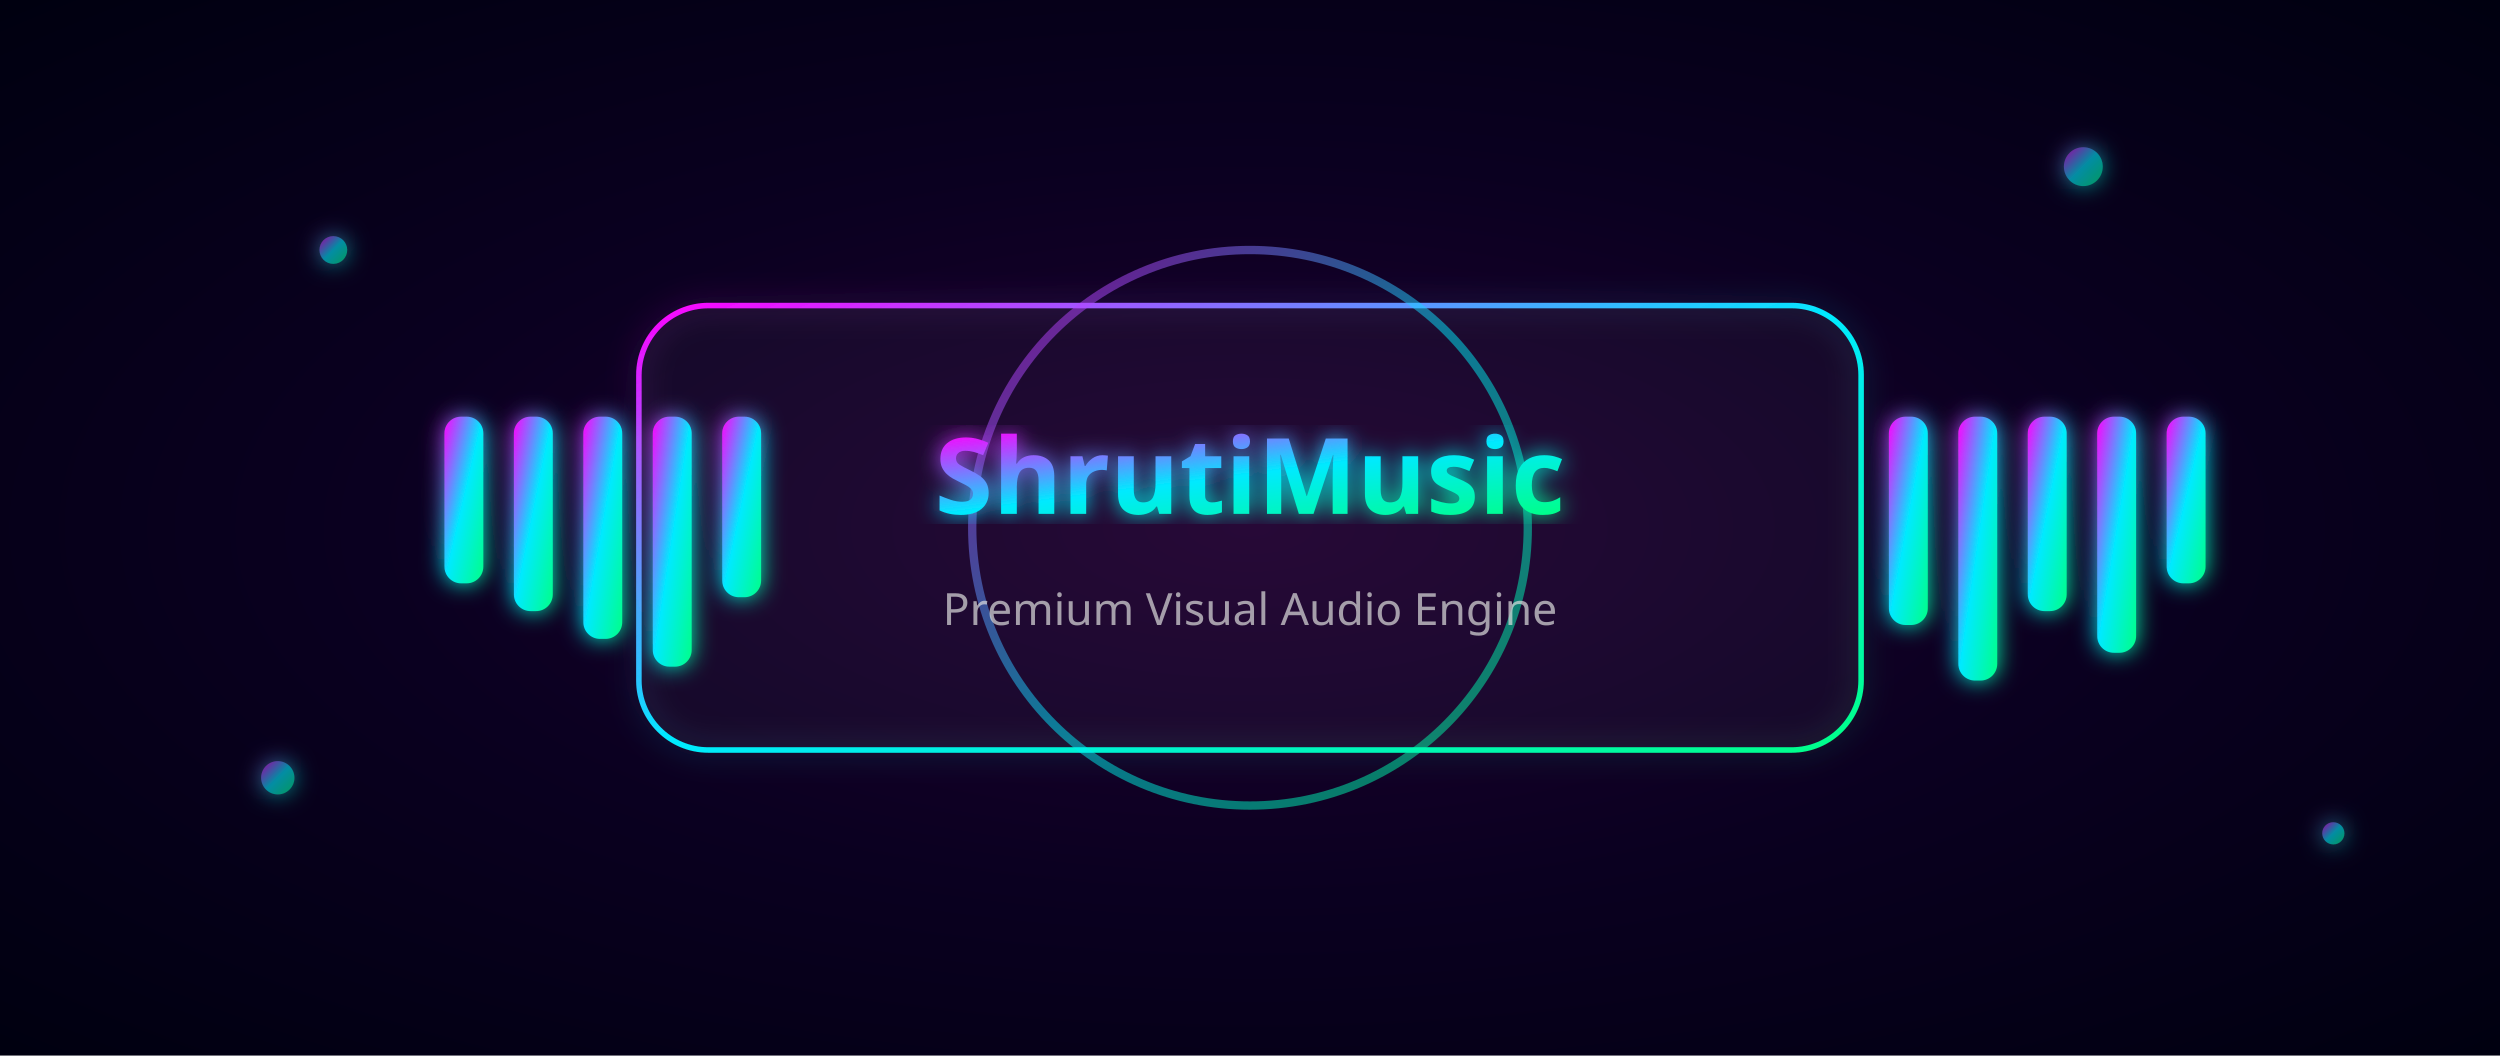
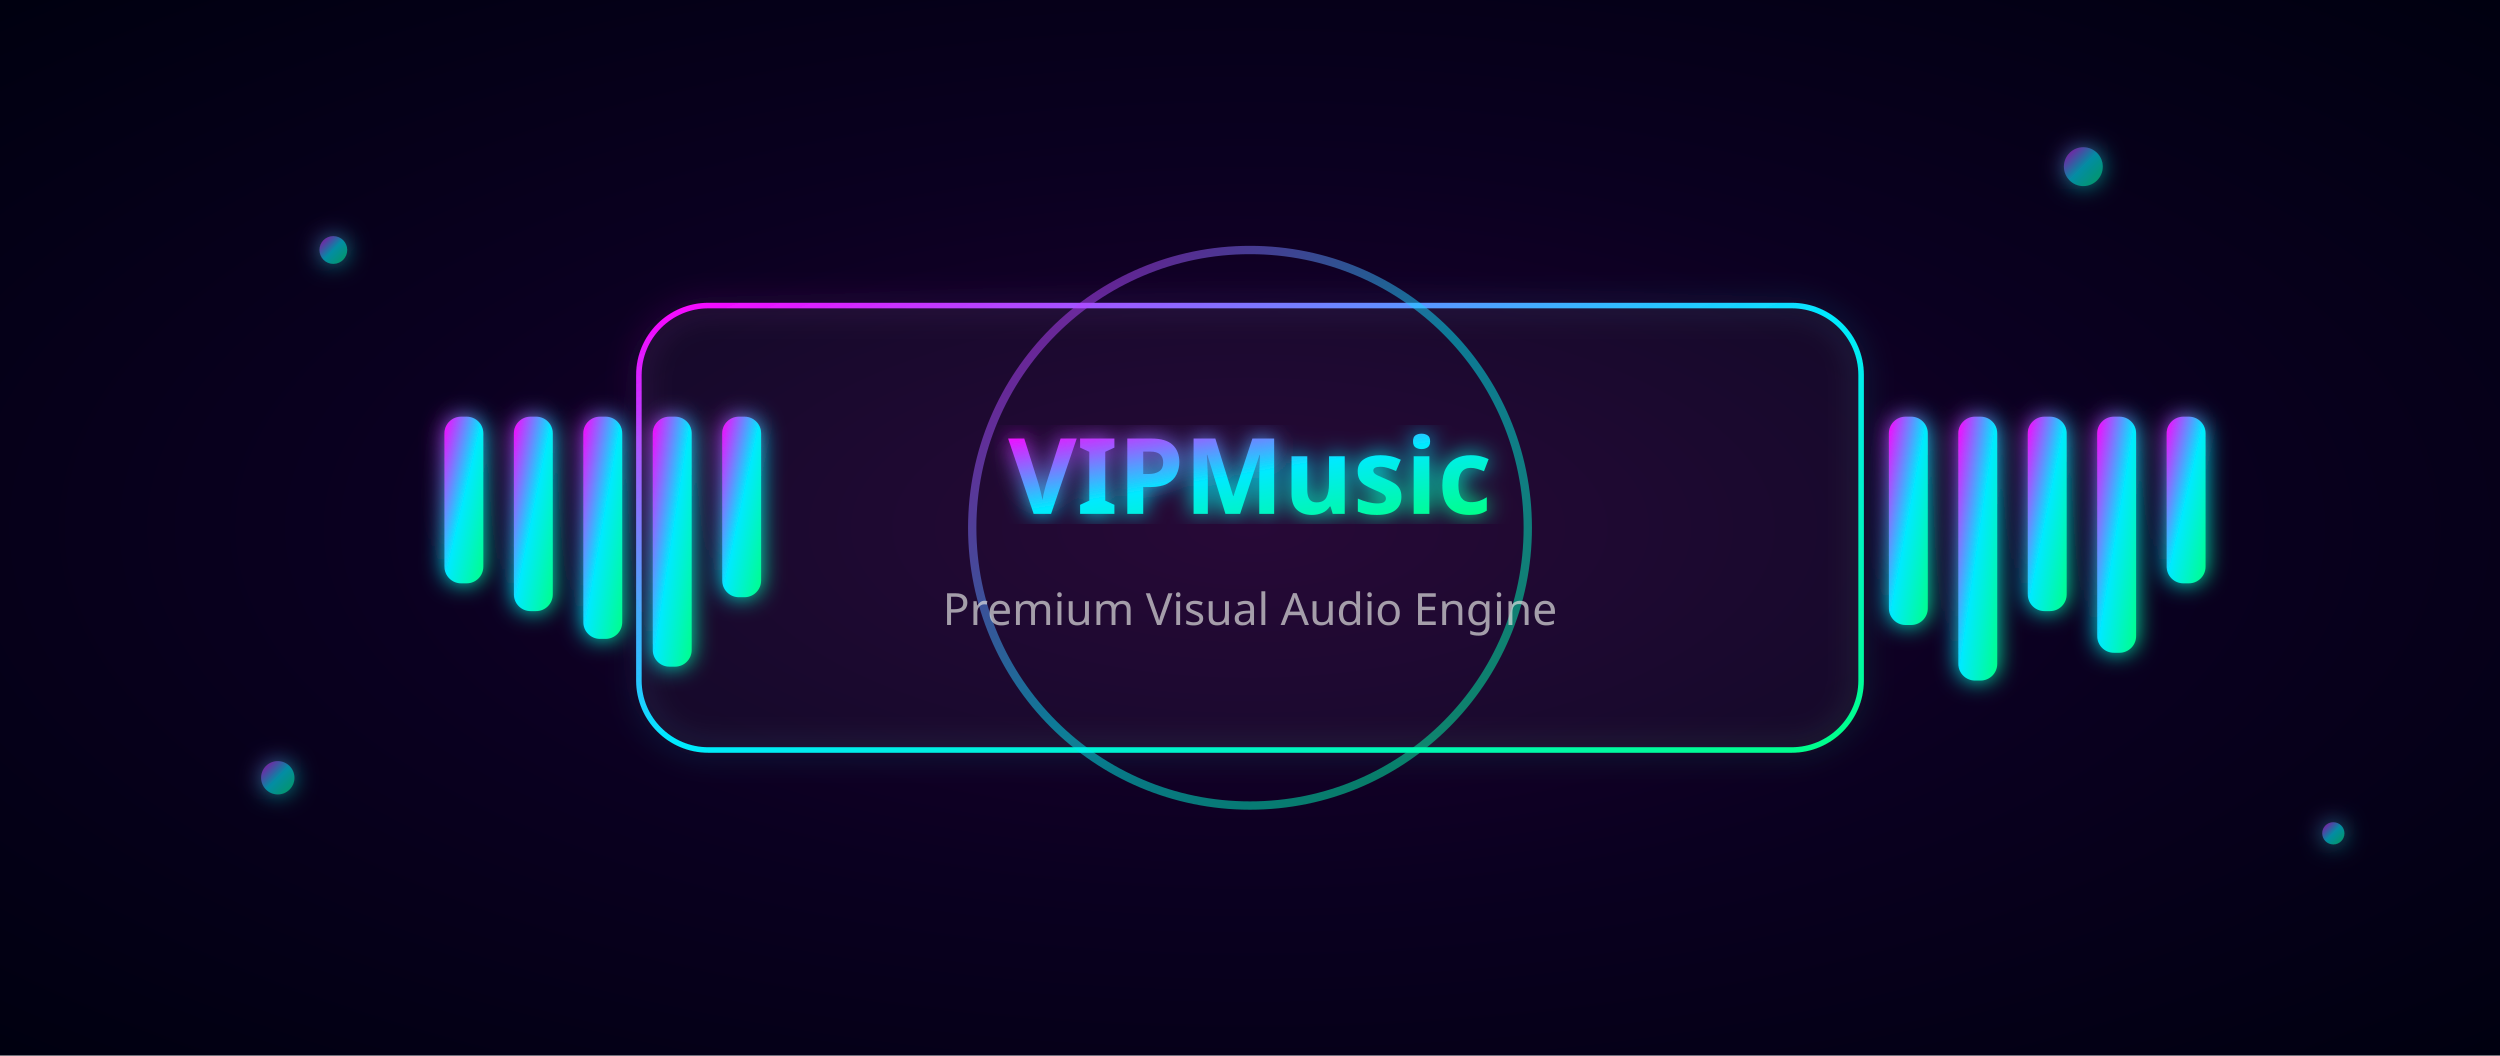
<svg xmlns="http://www.w3.org/2000/svg" width="100%" height="380" viewBox="0 0 900 380">
  <defs>
    <radialGradient id="bg" cx="50%" cy="50%" r="70%">
      <stop offset="0%" stop-color="#1f0030" />
      <stop offset="50%" stop-color="#0a0020" />
      <stop offset="100%" stop-color="#000010" />
    </radialGradient>
    <linearGradient id="neon" x1="0%" y1="0%" x2="100%" y2="100%">
      <stop offset="0%" stop-color="#ff00ff" />
      <stop offset="50%" stop-color="#00eaff" />
      <stop offset="100%" stop-color="#00ff88" />
    </linearGradient>
    <filter id="softGlow">
      <feGaussianBlur stdDeviation="4" result="glow" />
      <feMerge>
        <feMergeNode in="glow" />
        <feMergeNode in="SourceGraphic" />
      </feMerge>
    </filter>
    <filter id="glass" x="-20%" y="-20%" width="140%" height="140%">
      <feGaussianBlur in="SourceGraphic" stdDeviation="5" result="blur" />
      <feColorMatrix result="matrixOut" type="matrix" values="1 0 0 0 0                   0 1 0 0 0                   0 0 1 0 0                   0 0 0 0.3 0" />
      <feBlend in="SourceGraphic" in2="matrixOut" mode="normal" />
    </filter>
    <style>
      @keyframes eq {
        0% { height: 20px; }
        25% { height: 80px; }
        50% { height: 40px; }
        75% { height: 100px; }
        100% { height: 30px; }
      }

      @keyframes float {
        0% { transform: translateY(0px); opacity: 0.8; }
        50% { transform: translateY(-15px); opacity: 1; }
        100% { transform: translateY(0px); opacity: 0.8; }
      }

      @keyframes ring {
        0% { r: 90; opacity: .4; }
        50% { r: 120; opacity: .2; }
        100% { r: 90; opacity: .4; }
      }
    </style>
  </defs>
  <rect width="100%" height="100%" fill="url(#bg)" />
  <g fill="url(#neon)" opacity="0.6" filter="url(#softGlow)">
    <circle cx="120" cy="90" r="5" style="animation: float 3s infinite ease-in-out; animation-delay: .2s" />
    <circle cx="750" cy="60" r="7" style="animation: float 4s infinite ease-in-out; animation-delay: .5s" />
    <circle cx="840" cy="300" r="4" style="animation: float 3.5s infinite ease-in-out; animation-delay: .9s" />
    <circle cx="100" cy="280" r="6" style="animation: float 4s infinite ease-in-out; animation-delay: 1.2s" />
  </g>
  <g transform="translate(450,190)">
    <rect x="-220" y="-80" width="440" height="160" rx="25" fill="rgba(255,255,255,0.03)" stroke="url(#neon)" stroke-width="2" filter="url(#glass)" />
    <circle r="100" fill="none" stroke="url(#neon)" stroke-width="3" style="animation:ring 4s infinite ease-in-out" opacity="0.5" />
    <text x="0" y="-5" text-anchor="middle" font-size="38" font-family="Poppins, sans-serif" font-weight="900" fill="url(#neon)" filter="url(#softGlow)">
-       ShrutiMusic
+       VIPMusic
    </text>
    <text x="0" y="35" text-anchor="middle" font-size="16" fill="#dddddd" opacity="0.7" font-family="Poppins, sans-serif">
      Premium Visual Audio Engine
    </text>
  </g>
  <g transform="translate(160,200)" fill="url(#neon)" filter="url(#softGlow)">
    <rect x="0" y="-50" width="14" height="60" rx="6" style="animation:eq 1s infinite .1s" />
    <rect x="25" y="-50" width="14" height="70" rx="6" style="animation:eq 1.1s infinite .2s" />
    <rect x="50" y="-50" width="14" height="80" rx="6" style="animation:eq 1s infinite .3s" />
    <rect x="75" y="-50" width="14" height="90" rx="6" style="animation:eq 1.2s infinite .4s" />
    <rect x="100" y="-50" width="14" height="65" rx="6" style="animation:eq 1s infinite .5s" />
  </g>
  <g transform="translate(680,200)" fill="url(#neon)" filter="url(#softGlow)">
    <rect x="0" y="-50" width="14" height="75" rx="6" style="animation:eq 1s infinite .6s" />
    <rect x="25" y="-50" width="14" height="95" rx="6" style="animation:eq 1.1s infinite .7s" />
    <rect x="50" y="-50" width="14" height="70" rx="6" style="animation:eq 1s infinite .8s" />
    <rect x="75" y="-50" width="14" height="85" rx="6" style="animation:eq 1.2s infinite .9s" />
    <rect x="100" y="-50" width="14" height="60" rx="6" style="animation:eq 1s infinite 1s" />
  </g>
</svg>
